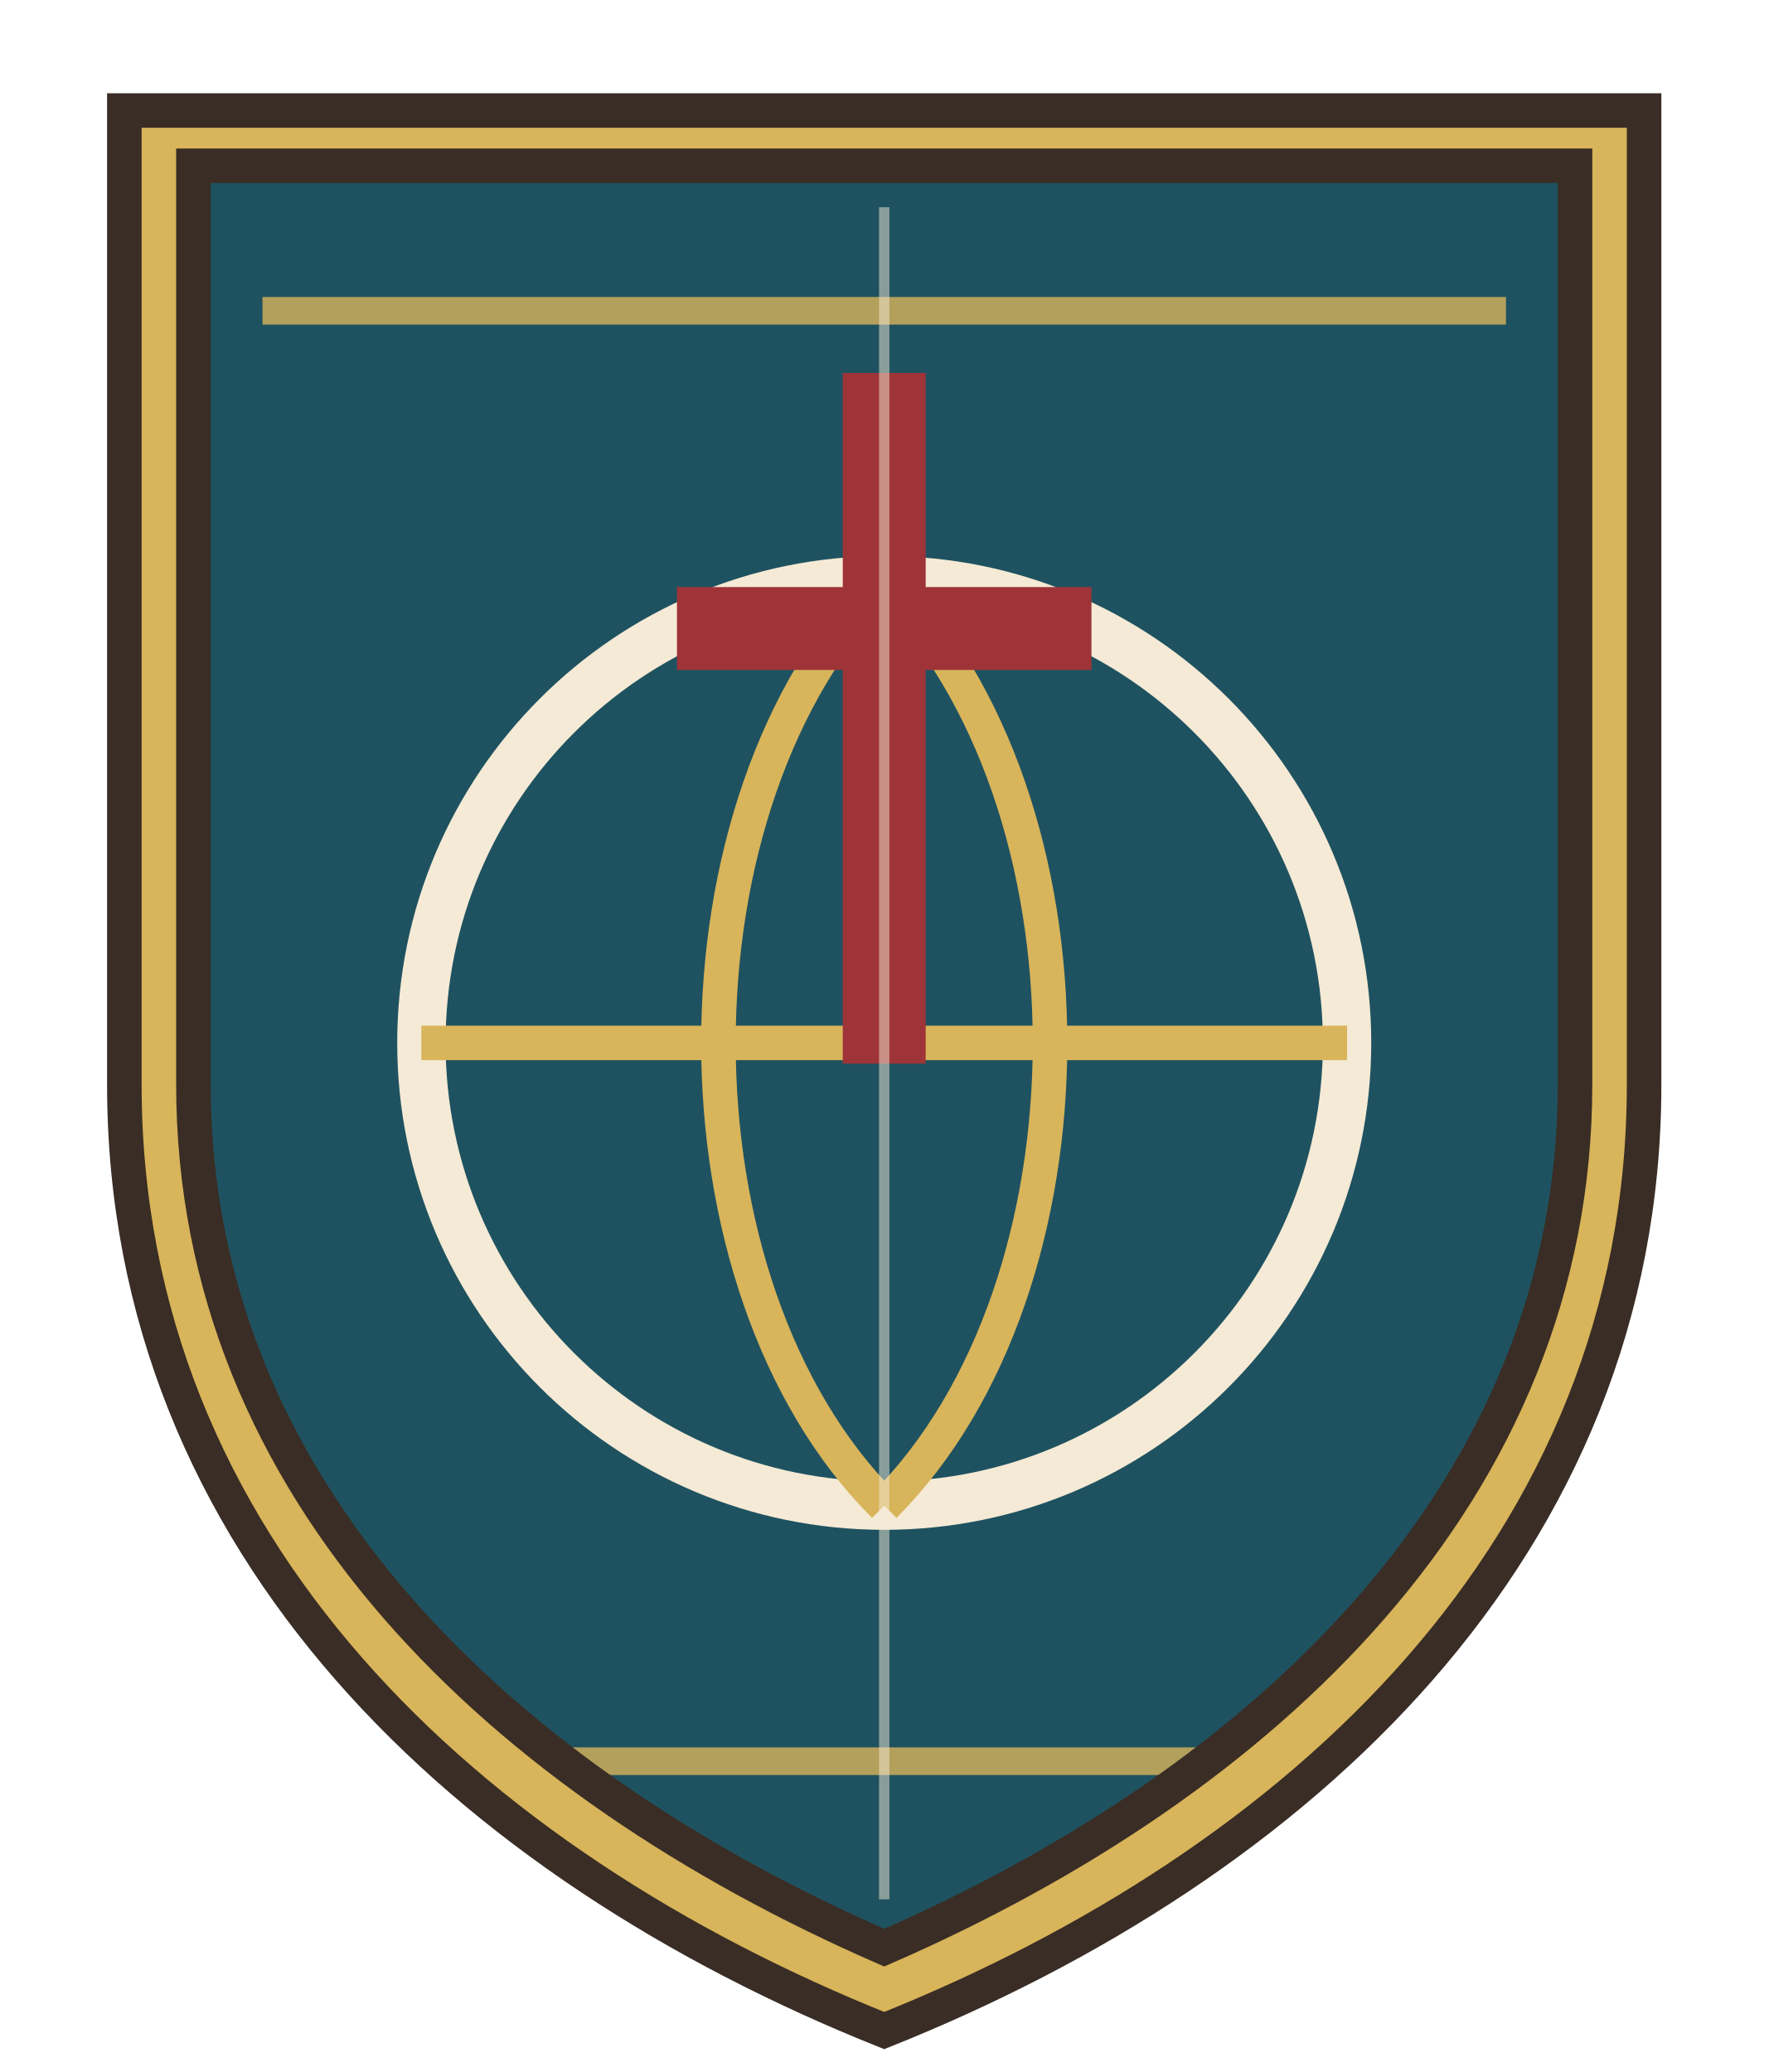
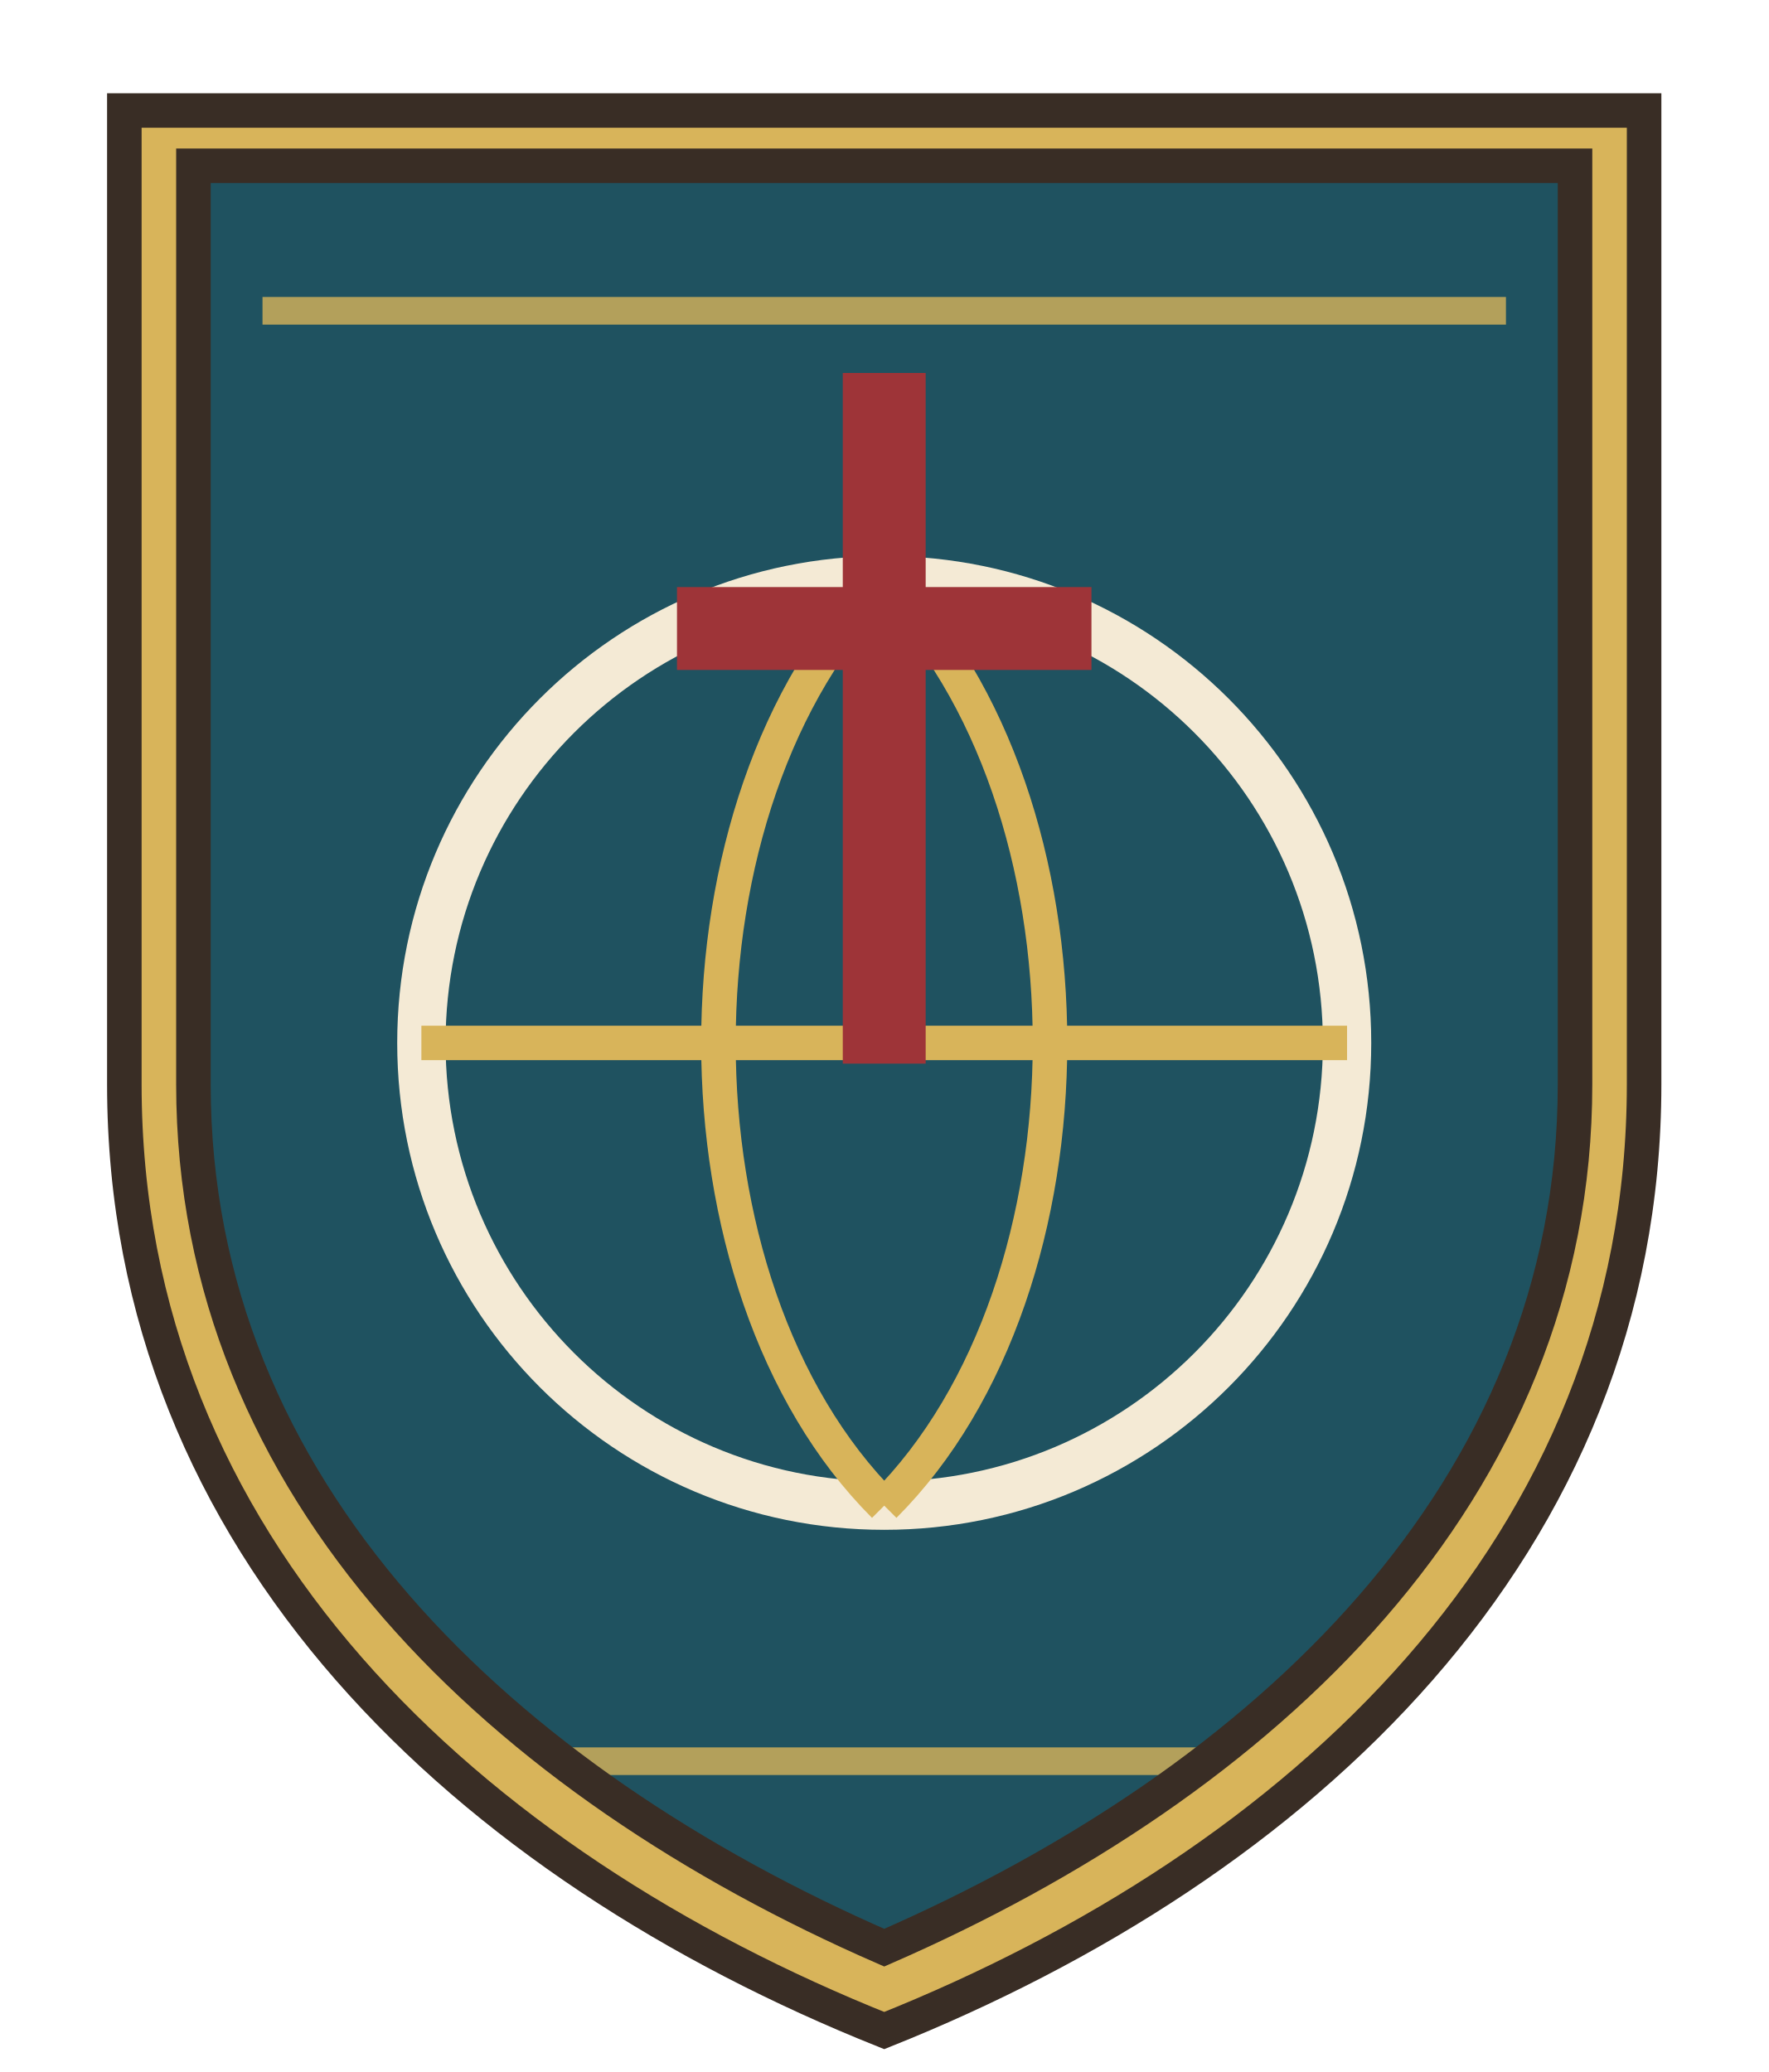
<svg xmlns="http://www.w3.org/2000/svg" width="256" height="300" viewBox="0 0 256 300" role="img" aria-labelledby="title desc">
  <defs>
    <clipPath id="shield">
      <path d="M28 24H228V157C228 216 183 258 128 282C73 258 28 216 28 157Z" />
    </clipPath>
  </defs>
  <path d="M18 16H238V157C238 224 188 270 128 294C68 270 18 224 18 157Z" fill="#d8b45a" stroke="#392d25" stroke-width="5" />
  <path d="M28 24H228V157C228 216 183 258 128 282C73 258 28 216 28 157Z" fill="#1f5260" stroke="#f4ead5" stroke-width="3" />
  <g clip-path="url(#shield)">
    <g fill="none" stroke="#d8b45a" stroke-width="4" opacity=".8">
      <path d="M38 45H218M38 255H218" />
    </g>
    <circle cx="128" cy="151" r="67" fill="none" stroke="#f4ead5" stroke-width="7" />
    <path d="M61 151H195M128 84C96 116 96 186 128 218M128 84C160 116 160 186 128 218" fill="none" stroke="#d8b45a" stroke-width="5" />
    <path d="M128 54V154M98 91H158" stroke="#9e3438" stroke-width="12" />
  </g>
  <path d="M28 24H228V157C228 216 183 258 128 282C73 258 28 216 28 157Z" fill="none" stroke="#392d25" stroke-width="5" />
-   <path d="M128 30V275" stroke="#f4ead5" stroke-width="1.5" opacity=".5" />
</svg>
